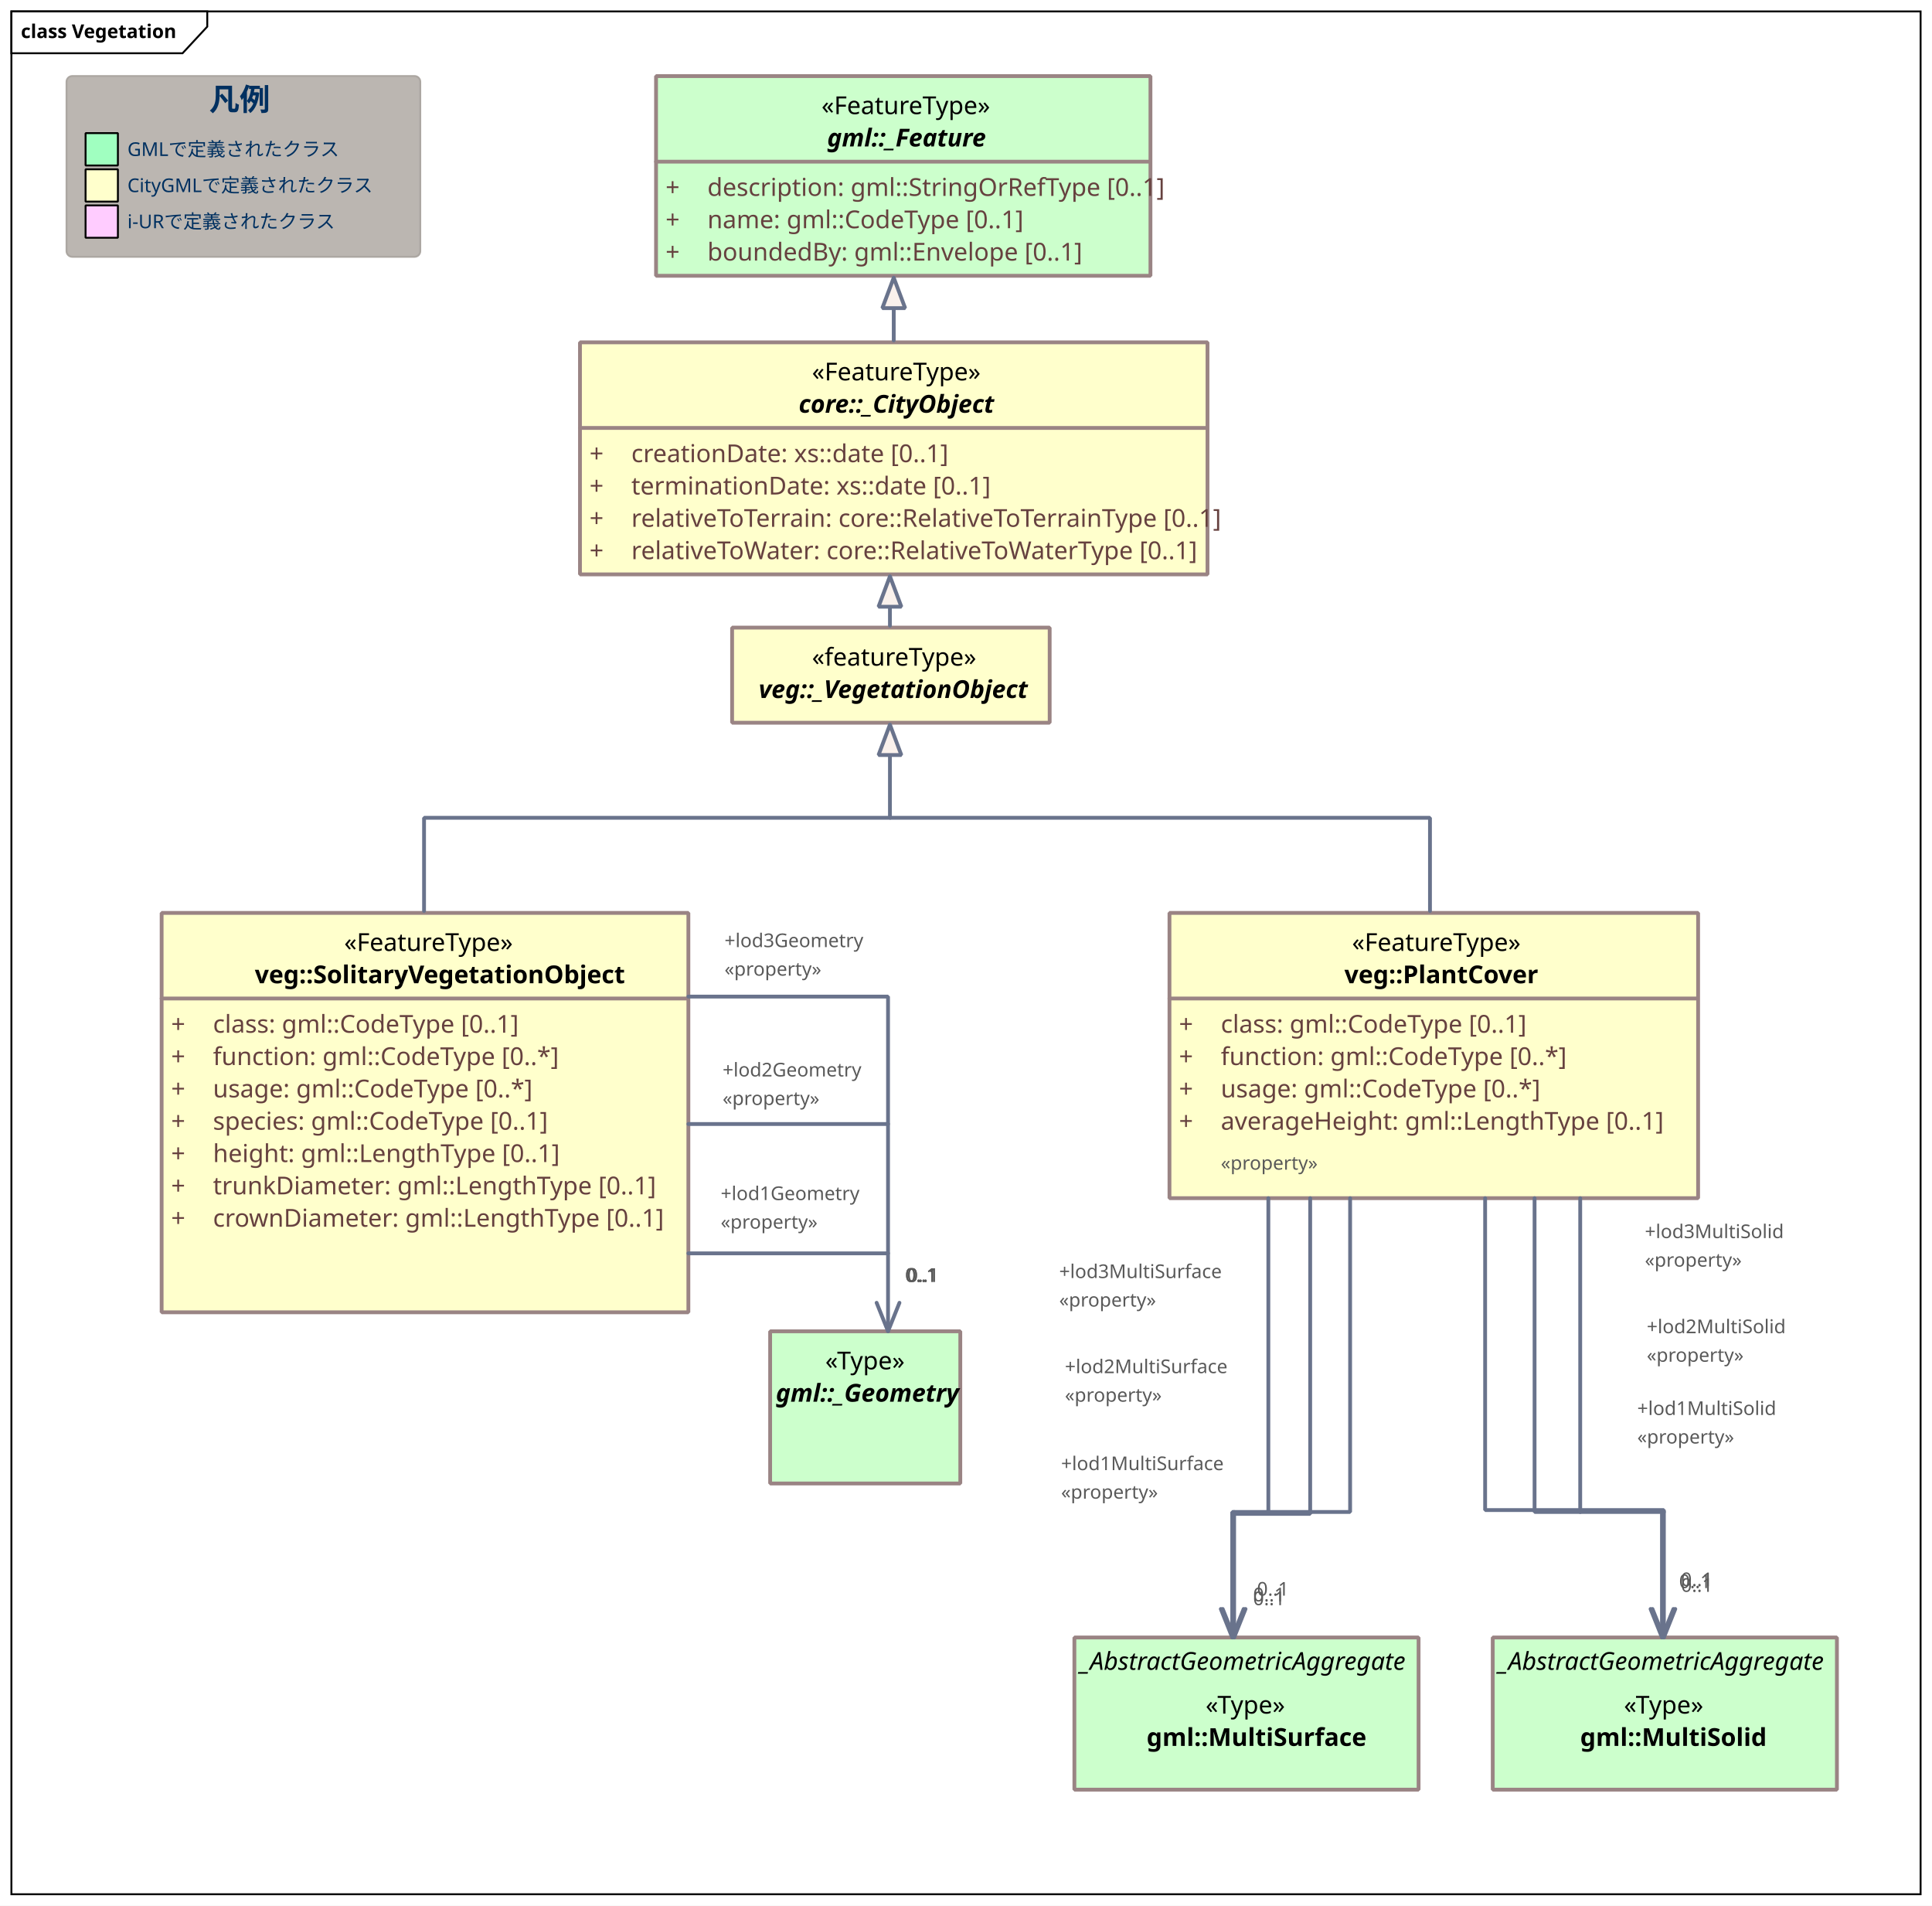
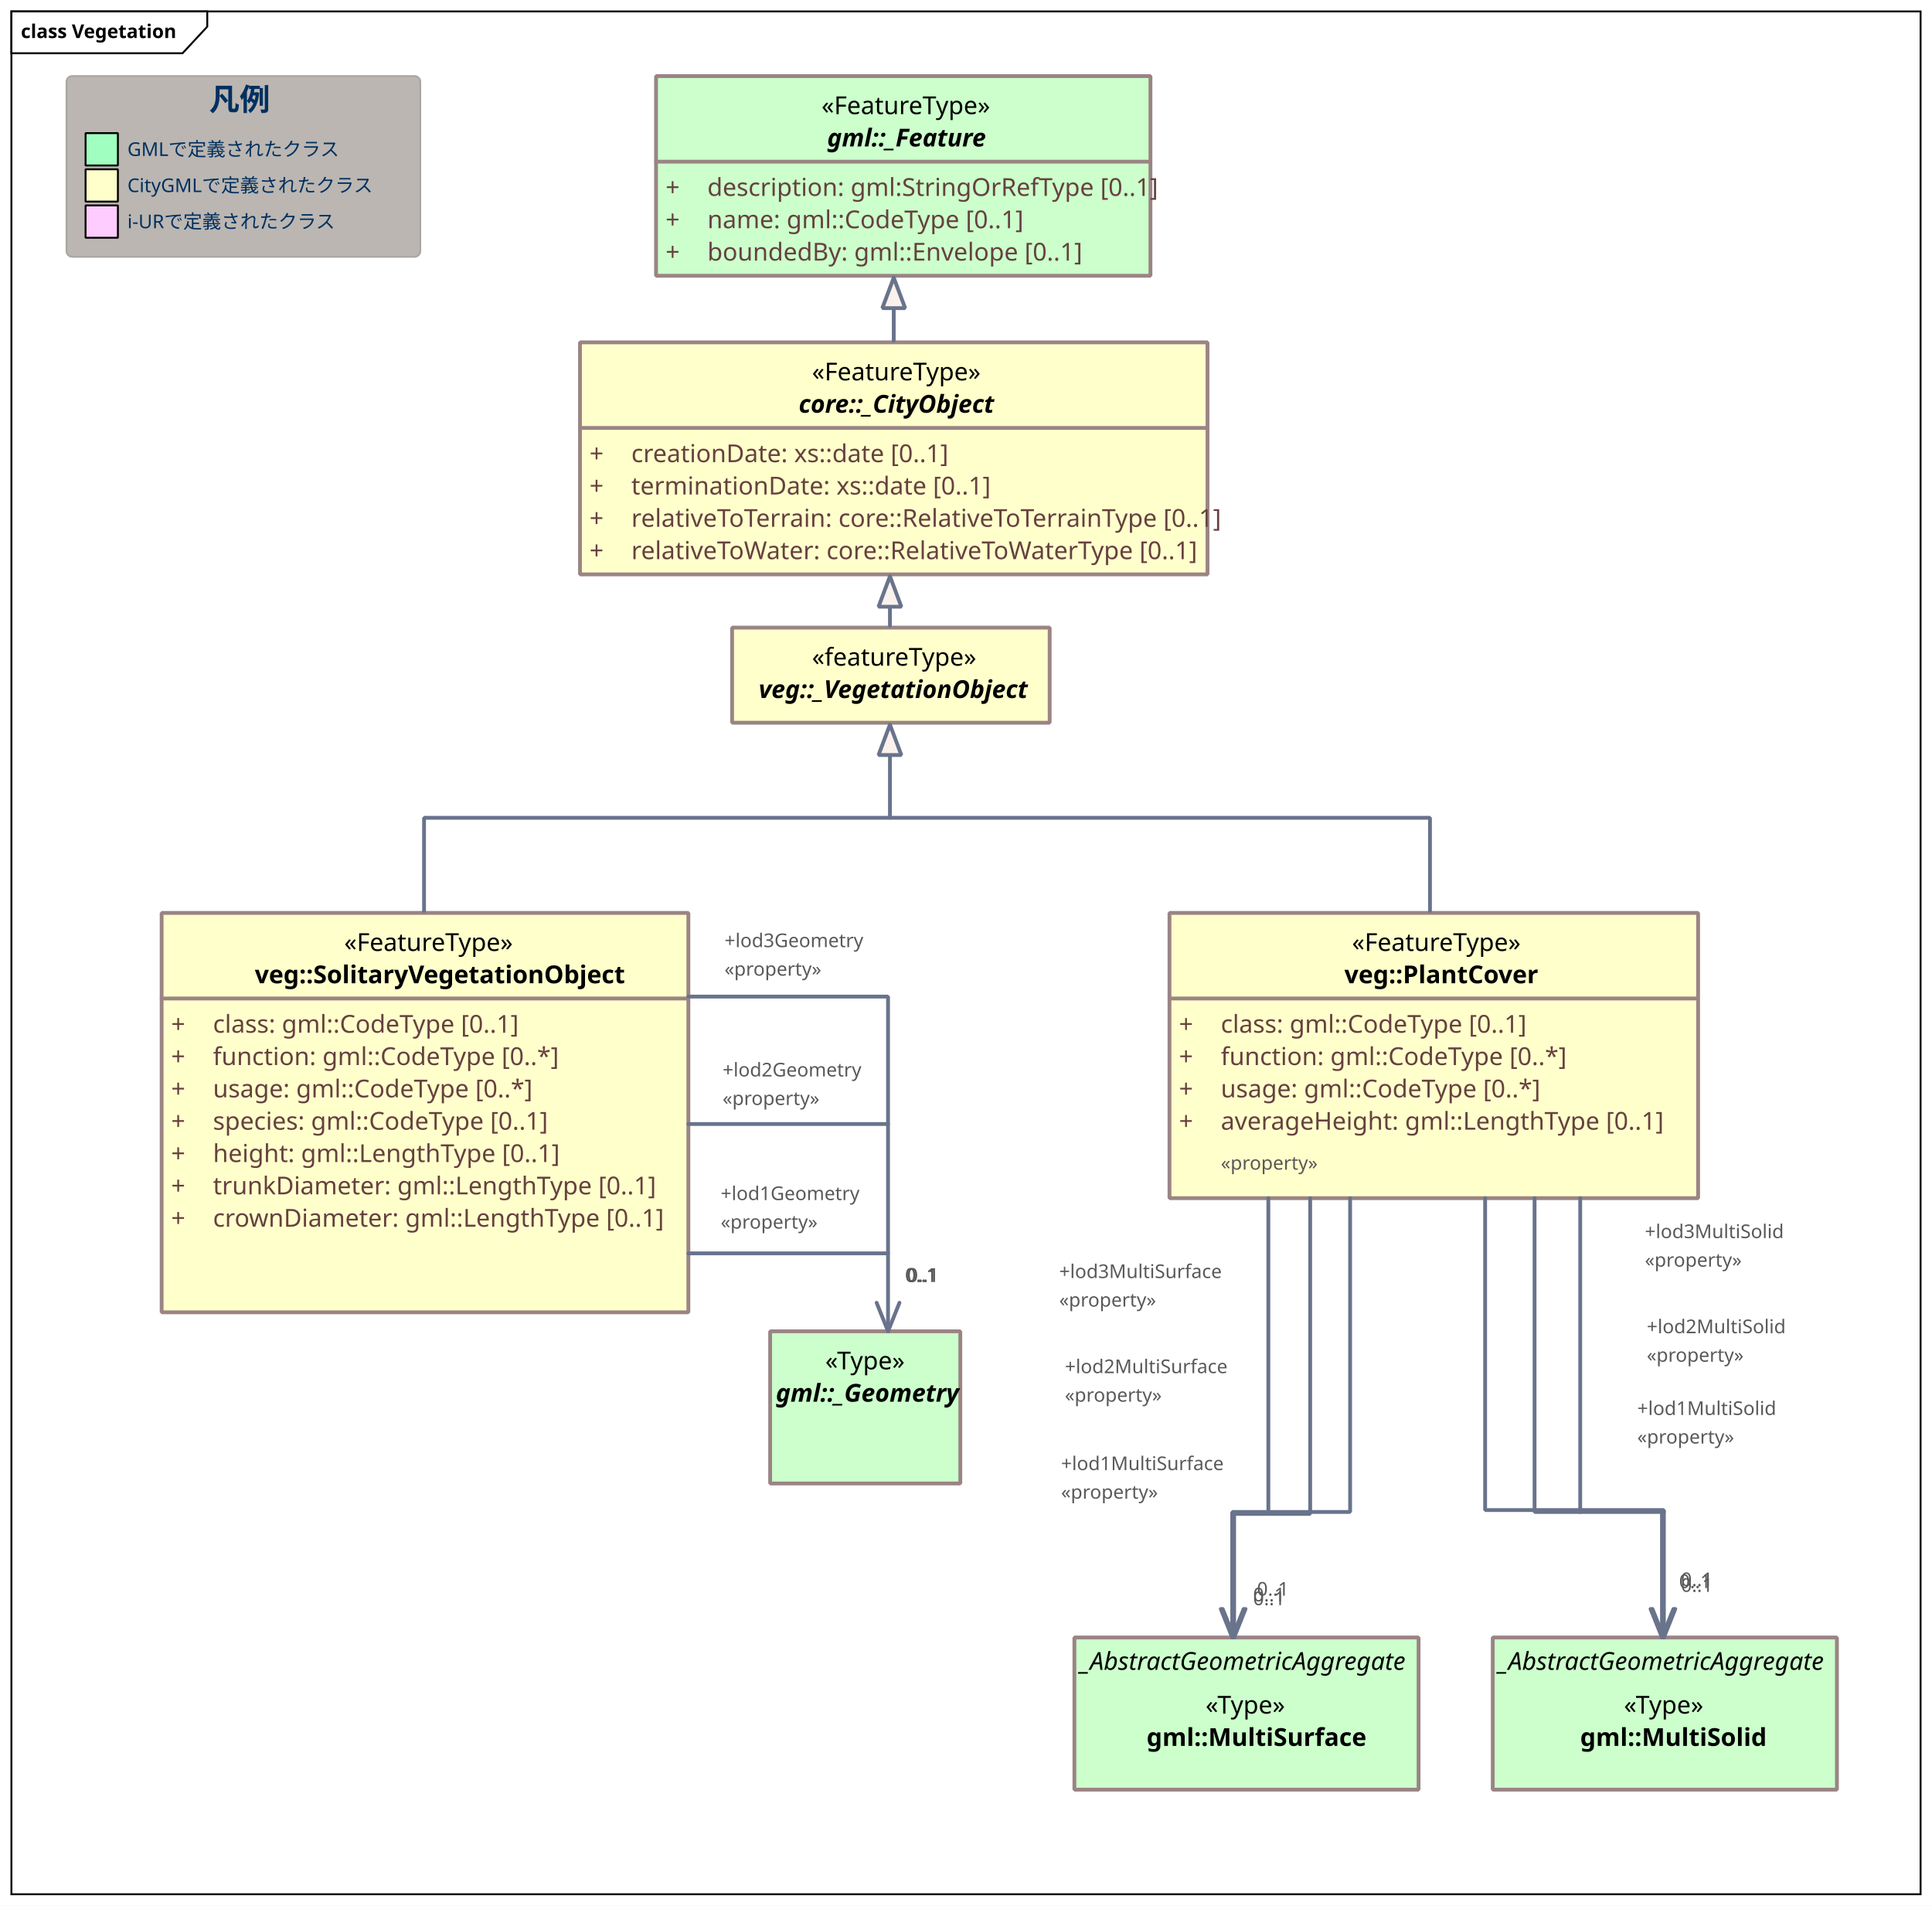
<svg xmlns="http://www.w3.org/2000/svg" width="26.88cm" height="26.51cm" viewBox="0 0 1016 1002">
  <g style="fill:#FFFFFF;fill-opacity:1.00;">
    <rect x="0" y="0" width="1016" height="1002" shape-rendering="auto" />
  </g>
  <g style="stroke-width:1;stroke-linecap:square;stroke-linejoin:miter; fill:#000000;fill-opacity:0.00; stroke:#000000; stroke-opacity:1.00">
    <path d="M 6 6 L 6 996 L 1010 996 L 1010 6 L 6 6" shape-rendering="auto" />
  </g>
  <g style="stroke-width:1;stroke-linecap:square;stroke-linejoin:miter; fill:#FFFFFF;fill-opacity:1.00; stroke:#000000; stroke-opacity:1.00">
    <polygon points="6 28 96 28 109 14 109 6 6 6 6 28" shape-rendering="auto" style="fill-rule:evenodd;" />
  </g>
  <g style="stroke-width:1;stroke-linecap:square;stroke-linejoin:miter; fill:#000000;fill-opacity:1.00; stroke:#000000; stroke-opacity:0.00">
    <text x="11.00" y="20.00" textLength="83" style="font-family:メイリオ; font-weight:700; font-style:normal; font-size:10px; fill:#000000;fill-opacity:1.00; stroke:#000000; stroke-opacity:0.00 stroke-width:0; white-space: pre;" xml:space="preserve" transform="rotate(-0.00 11.00 20.00)">class Vegetation</text>
  </g>
  <g style="stroke-width:2;stroke-linecap:round;stroke-linejoin:bevel; fill:#FFFFCC;fill-opacity:1.00; stroke:#9A8484; stroke-opacity:1.00">
    <rect x="385" y="330" width="167" height="50" rx="0.00" shape-rendering="auto" />
  </g>
  <g style="stroke-width:1;stroke-linecap:round;stroke-linejoin:bevel; fill:#000000;fill-opacity:1.00; stroke:#000000; stroke-opacity:0.00">
    <text x="427.00" y="350.00" textLength="83" style="font-family:Yu Gothic UI; font-weight:400; font-style:normal; font-size:13px; fill:#000000;fill-opacity:1.00; stroke:#000000; stroke-opacity:0.00 stroke-width:0; white-space: pre;" xml:space="preserve" transform="rotate(-0.00 427.00 350.00)">«featureType»</text>
    <text x="399.00" y="367.00" textLength="138" style="font-family:Yu Gothic UI; font-weight:700; font-style:italic; font-size:13px; fill:#000000;fill-opacity:1.00; stroke:#000000; stroke-opacity:0.00 stroke-width:0; white-space: pre;" xml:space="preserve" transform="rotate(-0.00 399.00 367.00)">veg::_VegetationObject</text>
  </g>
  <g style="stroke-width:2;stroke-linecap:round;stroke-linejoin:bevel; fill:#FFFFCC;fill-opacity:1.00; stroke:#9A8484; stroke-opacity:1.00">
    <rect x="615" y="480" width="278" height="150" rx="0.00" shape-rendering="auto" />
  </g>
  <g style="stroke-width:1;stroke-linecap:round;stroke-linejoin:bevel; fill:#000000;fill-opacity:1.00; stroke:#000000; stroke-opacity:0.00">
    <text x="711.00" y="500.00" textLength="85" style="font-family:Yu Gothic UI; font-weight:400; font-style:normal; font-size:13px; fill:#000000;fill-opacity:1.00; stroke:#000000; stroke-opacity:0.00 stroke-width:0; white-space: pre;" xml:space="preserve" transform="rotate(-0.00 711.00 500.00)">«FeatureType»</text>
    <text x="707.00" y="517.00" textLength="94" style="font-family:Yu Gothic UI; font-weight:700; font-style:normal; font-size:13px; fill:#000000;fill-opacity:1.00; stroke:#000000; stroke-opacity:0.00 stroke-width:0; white-space: pre;" xml:space="preserve" transform="rotate(-0.00 707.00 517.00)">veg::PlantCover</text>
  </g>
  <g style="stroke-width:2;stroke-linecap:round;stroke-linejoin:bevel; fill:#000000;fill-opacity:0.00; stroke:#9A8484; stroke-opacity:1.00">
    <path d="M 615 525 L 892 525" shape-rendering="auto" />
  </g>
  <g style="stroke-width:1;stroke-linecap:round;stroke-linejoin:bevel; fill:#66413F;fill-opacity:1.00; stroke:#000000; stroke-opacity:0.00">
    <text x="620.00" y="543.00" textLength="13" style="font-family:Yu Gothic UI; font-weight:400; font-style:normal; font-size:13px; fill:#66413F;fill-opacity:1.00; stroke:#000000; stroke-opacity:0.00 stroke-width:0; white-space: pre;" xml:space="preserve" transform="rotate(-0.00 620.00 543.00)">+ </text>
    <text x="642.00" y="543.00" textLength="154" style="font-family:Yu Gothic UI; font-weight:400; font-style:normal; font-size:13px; fill:#66413F;fill-opacity:1.00; stroke:#000000; stroke-opacity:0.00 stroke-width:0; white-space: pre;" xml:space="preserve" transform="rotate(-0.00 642.00 543.00)">class: gml::CodeType [0..1]</text>
    <text x="620.00" y="560.00" textLength="13" style="font-family:Yu Gothic UI; font-weight:400; font-style:normal; font-size:13px; fill:#66413F;fill-opacity:1.00; stroke:#000000; stroke-opacity:0.00 stroke-width:0; white-space: pre;" xml:space="preserve" transform="rotate(-0.00 620.00 560.00)">+ </text>
    <text x="642.00" y="560.00" textLength="170" style="font-family:Yu Gothic UI; font-weight:400; font-style:normal; font-size:13px; fill:#66413F;fill-opacity:1.00; stroke:#000000; stroke-opacity:0.00 stroke-width:0; white-space: pre;" xml:space="preserve" transform="rotate(-0.00 642.00 560.00)">function: gml::CodeType [0..*]</text>
    <text x="620.00" y="577.00" textLength="13" style="font-family:Yu Gothic UI; font-weight:400; font-style:normal; font-size:13px; fill:#66413F;fill-opacity:1.00; stroke:#000000; stroke-opacity:0.00 stroke-width:0; white-space: pre;" xml:space="preserve" transform="rotate(-0.00 620.00 577.00)">+ </text>
    <text x="642.00" y="577.00" textLength="159" style="font-family:Yu Gothic UI; font-weight:400; font-style:normal; font-size:13px; fill:#66413F;fill-opacity:1.00; stroke:#000000; stroke-opacity:0.00 stroke-width:0; white-space: pre;" xml:space="preserve" transform="rotate(-0.00 642.00 577.00)">usage: gml::CodeType [0..*]</text>
    <text x="620.00" y="594.00" textLength="13" style="font-family:Yu Gothic UI; font-weight:400; font-style:normal; font-size:13px; fill:#66413F;fill-opacity:1.00; stroke:#000000; stroke-opacity:0.00 stroke-width:0; white-space: pre;" xml:space="preserve" transform="rotate(-0.00 620.00 594.00)">+ </text>
    <text x="642.00" y="594.00" textLength="219" style="font-family:Yu Gothic UI; font-weight:400; font-style:normal; font-size:13px; fill:#66413F;fill-opacity:1.00; stroke:#000000; stroke-opacity:0.00 stroke-width:0; white-space: pre;" xml:space="preserve" transform="rotate(-0.00 642.00 594.00)">averageHeight: gml::LengthType [0..1]</text>
  </g>
  <g style="stroke-width:2;stroke-linecap:round;stroke-linejoin:bevel; fill:#CCFFCC;fill-opacity:1.00; stroke:#9A8484; stroke-opacity:1.00">
    <rect x="405" y="700" width="100" height="80" rx="0.00" shape-rendering="auto" />
  </g>
  <g style="stroke-width:1;stroke-linecap:round;stroke-linejoin:bevel; fill:#000000;fill-opacity:1.00; stroke:#000000; stroke-opacity:0.00">
    <text x="434.00" y="720.00" textLength="42" style="font-family:Yu Gothic UI; font-weight:400; font-style:normal; font-size:13px; fill:#000000;fill-opacity:1.00; stroke:#000000; stroke-opacity:0.00 stroke-width:0; white-space: pre;" xml:space="preserve" transform="rotate(-0.00 434.00 720.00)">«Type»</text>
    <text x="408.00" y="737.00" textLength="94" style="font-family:Yu Gothic UI; font-weight:700; font-style:italic; font-size:13px; fill:#000000;fill-opacity:1.00; stroke:#000000; stroke-opacity:0.00 stroke-width:0; white-space: pre;" xml:space="preserve" transform="rotate(-0.00 408.00 737.00)">gml::_Geometry</text>
  </g>
  <g style="stroke-width:2;stroke-linecap:round;stroke-linejoin:bevel; fill:#CCFFCC;fill-opacity:1.00; stroke:#9A8484; stroke-opacity:1.00">
    <rect x="565" y="861" width="181" height="80" rx="0.00" shape-rendering="auto" />
  </g>
  <g style="stroke-width:1;stroke-linecap:round;stroke-linejoin:bevel; fill:#000000;fill-opacity:1.00; stroke:#000000; stroke-opacity:0.00">
    <text x="568.00" y="878.00" textLength="175" style="font-family:Yu Gothic UI; font-weight:400; font-style:italic; font-size:13px; fill:#000000;fill-opacity:1.00; stroke:#000000; stroke-opacity:0.00 stroke-width:0; white-space: pre;" xml:space="preserve" transform="rotate(-0.00 568.00 878.00)">_AbstractGeometricAggregate</text>
    <text x="634.00" y="901.00" textLength="42" style="font-family:Yu Gothic UI; font-weight:400; font-style:normal; font-size:13px; fill:#000000;fill-opacity:1.00; stroke:#000000; stroke-opacity:0.00 stroke-width:0; white-space: pre;" xml:space="preserve" transform="rotate(-0.00 634.00 901.00)">«Type»</text>
    <text x="603.00" y="918.00" textLength="104" style="font-family:Yu Gothic UI; font-weight:700; font-style:normal; font-size:13px; fill:#000000;fill-opacity:1.00; stroke:#000000; stroke-opacity:0.00 stroke-width:0; white-space: pre;" xml:space="preserve" transform="rotate(-0.00 603.00 918.00)">gml::MultiSurface</text>
  </g>
  <g style="stroke-width:2;stroke-linecap:round;stroke-linejoin:bevel; fill:#CCFFCC;fill-opacity:1.00; stroke:#9A8484; stroke-opacity:1.00">
    <rect x="785" y="861" width="181" height="80" rx="0.00" shape-rendering="auto" />
  </g>
  <g style="stroke-width:1;stroke-linecap:round;stroke-linejoin:bevel; fill:#000000;fill-opacity:1.00; stroke:#000000; stroke-opacity:0.00">
    <text x="788.00" y="878.00" textLength="175" style="font-family:Yu Gothic UI; font-weight:400; font-style:italic; font-size:13px; fill:#000000;fill-opacity:1.00; stroke:#000000; stroke-opacity:0.00 stroke-width:0; white-space: pre;" xml:space="preserve" transform="rotate(-0.00 788.00 878.00)">_AbstractGeometricAggregate</text>
    <text x="854.00" y="901.00" textLength="42" style="font-family:Yu Gothic UI; font-weight:400; font-style:normal; font-size:13px; fill:#000000;fill-opacity:1.00; stroke:#000000; stroke-opacity:0.00 stroke-width:0; white-space: pre;" xml:space="preserve" transform="rotate(-0.00 854.00 901.00)">«Type»</text>
    <text x="831.00" y="918.00" textLength="89" style="font-family:Yu Gothic UI; font-weight:700; font-style:normal; font-size:13px; fill:#000000;fill-opacity:1.00; stroke:#000000; stroke-opacity:0.00 stroke-width:0; white-space: pre;" xml:space="preserve" transform="rotate(-0.00 831.00 918.00)">gml::MultiSolid</text>
  </g>
  <g style="stroke-width:2;stroke-linecap:round;stroke-linejoin:bevel; fill:#FFFFCC;fill-opacity:1.00; stroke:#9A8484; stroke-opacity:1.00">
    <rect x="85" y="480" width="277" height="210" rx="0.00" shape-rendering="auto" />
  </g>
  <g style="stroke-width:1;stroke-linecap:round;stroke-linejoin:bevel; fill:#000000;fill-opacity:1.00; stroke:#000000; stroke-opacity:0.00">
    <text x="181.00" y="500.00" textLength="85" style="font-family:Yu Gothic UI; font-weight:400; font-style:normal; font-size:13px; fill:#000000;fill-opacity:1.00; stroke:#000000; stroke-opacity:0.00 stroke-width:0; white-space: pre;" xml:space="preserve" transform="rotate(-0.00 181.00 500.00)">«FeatureType»</text>
    <text x="134.00" y="517.00" textLength="178" style="font-family:Yu Gothic UI; font-weight:700; font-style:normal; font-size:13px; fill:#000000;fill-opacity:1.00; stroke:#000000; stroke-opacity:0.00 stroke-width:0; white-space: pre;" xml:space="preserve" transform="rotate(-0.00 134.00 517.00)">veg::SolitaryVegetationObject</text>
  </g>
  <g style="stroke-width:2;stroke-linecap:round;stroke-linejoin:bevel; fill:#000000;fill-opacity:0.00; stroke:#9A8484; stroke-opacity:1.00">
    <path d="M 85 525 L 361 525" shape-rendering="auto" />
  </g>
  <g style="stroke-width:1;stroke-linecap:round;stroke-linejoin:bevel; fill:#66413F;fill-opacity:1.00; stroke:#000000; stroke-opacity:0.00">
    <text x="90.00" y="543.00" textLength="13" style="font-family:Yu Gothic UI; font-weight:400; font-style:normal; font-size:13px; fill:#66413F;fill-opacity:1.00; stroke:#000000; stroke-opacity:0.00 stroke-width:0; white-space: pre;" xml:space="preserve" transform="rotate(-0.00 90.00 543.00)">+ </text>
    <text x="112.00" y="543.00" textLength="154" style="font-family:Yu Gothic UI; font-weight:400; font-style:normal; font-size:13px; fill:#66413F;fill-opacity:1.00; stroke:#000000; stroke-opacity:0.00 stroke-width:0; white-space: pre;" xml:space="preserve" transform="rotate(-0.00 112.00 543.00)">class: gml::CodeType [0..1]</text>
    <text x="90.00" y="560.00" textLength="13" style="font-family:Yu Gothic UI; font-weight:400; font-style:normal; font-size:13px; fill:#66413F;fill-opacity:1.00; stroke:#000000; stroke-opacity:0.00 stroke-width:0; white-space: pre;" xml:space="preserve" transform="rotate(-0.00 90.00 560.00)">+ </text>
    <text x="112.00" y="560.00" textLength="170" style="font-family:Yu Gothic UI; font-weight:400; font-style:normal; font-size:13px; fill:#66413F;fill-opacity:1.00; stroke:#000000; stroke-opacity:0.00 stroke-width:0; white-space: pre;" xml:space="preserve" transform="rotate(-0.00 112.00 560.00)">function: gml::CodeType [0..*]</text>
    <text x="90.00" y="577.00" textLength="13" style="font-family:Yu Gothic UI; font-weight:400; font-style:normal; font-size:13px; fill:#66413F;fill-opacity:1.00; stroke:#000000; stroke-opacity:0.00 stroke-width:0; white-space: pre;" xml:space="preserve" transform="rotate(-0.00 90.00 577.00)">+ </text>
    <text x="112.00" y="577.00" textLength="159" style="font-family:Yu Gothic UI; font-weight:400; font-style:normal; font-size:13px; fill:#66413F;fill-opacity:1.00; stroke:#000000; stroke-opacity:0.00 stroke-width:0; white-space: pre;" xml:space="preserve" transform="rotate(-0.00 112.00 577.00)">usage: gml::CodeType [0..*]</text>
    <text x="90.00" y="594.00" textLength="13" style="font-family:Yu Gothic UI; font-weight:400; font-style:normal; font-size:13px; fill:#66413F;fill-opacity:1.00; stroke:#000000; stroke-opacity:0.00 stroke-width:0; white-space: pre;" xml:space="preserve" transform="rotate(-0.00 90.00 594.00)">+ </text>
    <text x="112.00" y="594.00" textLength="169" style="font-family:Yu Gothic UI; font-weight:400; font-style:normal; font-size:13px; fill:#66413F;fill-opacity:1.00; stroke:#000000; stroke-opacity:0.00 stroke-width:0; white-space: pre;" xml:space="preserve" transform="rotate(-0.00 112.00 594.00)">species: gml::CodeType [0..1]</text>
    <text x="90.00" y="611.00" textLength="13" style="font-family:Yu Gothic UI; font-weight:400; font-style:normal; font-size:13px; fill:#66413F;fill-opacity:1.00; stroke:#000000; stroke-opacity:0.00 stroke-width:0; white-space: pre;" xml:space="preserve" transform="rotate(-0.00 90.00 611.00)">+ </text>
    <text x="112.00" y="611.00" textLength="170" style="font-family:Yu Gothic UI; font-weight:400; font-style:normal; font-size:13px; fill:#66413F;fill-opacity:1.00; stroke:#000000; stroke-opacity:0.00 stroke-width:0; white-space: pre;" xml:space="preserve" transform="rotate(-0.00 112.00 611.00)">height: gml::LengthType [0..1]</text>
    <text x="90.00" y="628.00" textLength="13" style="font-family:Yu Gothic UI; font-weight:400; font-style:normal; font-size:13px; fill:#66413F;fill-opacity:1.00; stroke:#000000; stroke-opacity:0.00 stroke-width:0; white-space: pre;" xml:space="preserve" transform="rotate(-0.00 90.00 628.00)">+ </text>
    <text x="112.00" y="628.00" textLength="216" style="font-family:Yu Gothic UI; font-weight:400; font-style:normal; font-size:13px; fill:#66413F;fill-opacity:1.00; stroke:#000000; stroke-opacity:0.00 stroke-width:0; white-space: pre;" xml:space="preserve" transform="rotate(-0.00 112.00 628.00)">trunkDiameter: gml::LengthType [0..1]</text>
    <text x="90.00" y="645.00" textLength="13" style="font-family:Yu Gothic UI; font-weight:400; font-style:normal; font-size:13px; fill:#66413F;fill-opacity:1.00; stroke:#000000; stroke-opacity:0.00 stroke-width:0; white-space: pre;" xml:space="preserve" transform="rotate(-0.00 90.00 645.00)">+ </text>
    <text x="112.00" y="645.00" textLength="222" style="font-family:Yu Gothic UI; font-weight:400; font-style:normal; font-size:13px; fill:#66413F;fill-opacity:1.00; stroke:#000000; stroke-opacity:0.00 stroke-width:0; white-space: pre;" xml:space="preserve" transform="rotate(-0.00 112.00 645.00)">crownDiameter: gml::LengthType [0..1]</text>
  </g>
  <g style="stroke-width:2;stroke-linecap:round;stroke-linejoin:bevel; fill:#FFFFCC;fill-opacity:1.00; stroke:#9A8484; stroke-opacity:1.00">
    <rect x="305" y="180" width="330" height="122" rx="0.00" shape-rendering="auto" />
  </g>
  <g style="stroke-width:1;stroke-linecap:round;stroke-linejoin:bevel; fill:#000000;fill-opacity:1.00; stroke:#000000; stroke-opacity:0.00">
    <text x="427.00" y="200.00" textLength="85" style="font-family:Yu Gothic UI; font-weight:400; font-style:normal; font-size:13px; fill:#000000;fill-opacity:1.00; stroke:#000000; stroke-opacity:0.00 stroke-width:0; white-space: pre;" xml:space="preserve" transform="rotate(-0.00 427.00 200.00)">«FeatureType»</text>
    <text x="420.00" y="217.00" textLength="99" style="font-family:Yu Gothic UI; font-weight:700; font-style:italic; font-size:13px; fill:#000000;fill-opacity:1.00; stroke:#000000; stroke-opacity:0.00 stroke-width:0; white-space: pre;" xml:space="preserve" transform="rotate(-0.00 420.00 217.00)">core::_CityObject</text>
  </g>
  <g style="stroke-width:2;stroke-linecap:round;stroke-linejoin:bevel; fill:#000000;fill-opacity:0.00; stroke:#9A8484; stroke-opacity:1.00">
    <path d="M 305 225 L 634 225" shape-rendering="auto" />
  </g>
  <g style="stroke-width:1;stroke-linecap:round;stroke-linejoin:bevel; fill:#66413F;fill-opacity:1.00; stroke:#000000; stroke-opacity:0.00">
    <text x="310.00" y="243.00" textLength="13" style="font-family:Yu Gothic UI; font-weight:400; font-style:normal; font-size:13px; fill:#66413F;fill-opacity:1.00; stroke:#000000; stroke-opacity:0.00 stroke-width:0; white-space: pre;" xml:space="preserve" transform="rotate(-0.00 310.00 243.00)">+ </text>
    <text x="332.00" y="243.00" textLength="157" style="font-family:Yu Gothic UI; font-weight:400; font-style:normal; font-size:13px; fill:#66413F;fill-opacity:1.00; stroke:#000000; stroke-opacity:0.00 stroke-width:0; white-space: pre;" xml:space="preserve" transform="rotate(-0.00 332.00 243.00)">creationDate: xs::date [0..1]</text>
    <text x="310.00" y="260.00" textLength="13" style="font-family:Yu Gothic UI; font-weight:400; font-style:normal; font-size:13px; fill:#66413F;fill-opacity:1.00; stroke:#000000; stroke-opacity:0.00 stroke-width:0; white-space: pre;" xml:space="preserve" transform="rotate(-0.00 310.00 260.00)">+ </text>
    <text x="332.00" y="260.00" textLength="176" style="font-family:Yu Gothic UI; font-weight:400; font-style:normal; font-size:13px; fill:#66413F;fill-opacity:1.00; stroke:#000000; stroke-opacity:0.00 stroke-width:0; white-space: pre;" xml:space="preserve" transform="rotate(-0.00 332.00 260.00)">terminationDate: xs::date [0..1]</text>
    <text x="310.00" y="277.00" textLength="13" style="font-family:Yu Gothic UI; font-weight:400; font-style:normal; font-size:13px; fill:#66413F;fill-opacity:1.00; stroke:#000000; stroke-opacity:0.00 stroke-width:0; white-space: pre;" xml:space="preserve" transform="rotate(-0.00 310.00 277.00)">+ </text>
    <text x="332.00" y="277.00" textLength="298" style="font-family:Yu Gothic UI; font-weight:400; font-style:normal; font-size:13px; fill:#66413F;fill-opacity:1.00; stroke:#000000; stroke-opacity:0.00 stroke-width:0; white-space: pre;" xml:space="preserve" transform="rotate(-0.00 332.00 277.00)">relativeToTerrain: core::RelativeToTerrainType [0..1]</text>
    <text x="310.00" y="294.00" textLength="13" style="font-family:Yu Gothic UI; font-weight:400; font-style:normal; font-size:13px; fill:#66413F;fill-opacity:1.00; stroke:#000000; stroke-opacity:0.00 stroke-width:0; white-space: pre;" xml:space="preserve" transform="rotate(-0.00 310.00 294.00)">+ </text>
    <text x="332.00" y="294.00" textLength="286" style="font-family:Yu Gothic UI; font-weight:400; font-style:normal; font-size:13px; fill:#66413F;fill-opacity:1.00; stroke:#000000; stroke-opacity:0.00 stroke-width:0; white-space: pre;" xml:space="preserve" transform="rotate(-0.00 332.00 294.00)">relativeToWater: core::RelativeToWaterType [0..1]</text>
  </g>
  <g style="stroke-width:2;stroke-linecap:round;stroke-linejoin:bevel; fill:#CCFFCC;fill-opacity:1.00; stroke:#9A8484; stroke-opacity:1.00">
    <rect x="345" y="40" width="260" height="105" rx="0.00" shape-rendering="auto" />
  </g>
  <g style="stroke-width:1;stroke-linecap:round;stroke-linejoin:bevel; fill:#000000;fill-opacity:1.00; stroke:#000000; stroke-opacity:0.00">
    <text x="432.00" y="60.00" textLength="85" style="font-family:Yu Gothic UI; font-weight:400; font-style:normal; font-size:13px; fill:#000000;fill-opacity:1.00; stroke:#000000; stroke-opacity:0.00 stroke-width:0; white-space: pre;" xml:space="preserve" transform="rotate(-0.00 432.00 60.00)">«FeatureType»</text>
    <text x="435.00" y="77.00" textLength="80" style="font-family:Yu Gothic UI; font-weight:700; font-style:italic; font-size:13px; fill:#000000;fill-opacity:1.00; stroke:#000000; stroke-opacity:0.00 stroke-width:0; white-space: pre;" xml:space="preserve" transform="rotate(-0.00 435.00 77.00)">gml::_Feature</text>
  </g>
  <g style="stroke-width:2;stroke-linecap:round;stroke-linejoin:bevel; fill:#000000;fill-opacity:0.00; stroke:#9A8484; stroke-opacity:1.00">
    <path d="M 345 85 L 604 85" shape-rendering="auto" />
  </g>
  <g style="stroke-width:1;stroke-linecap:round;stroke-linejoin:bevel; fill:#66413F;fill-opacity:1.00; stroke:#000000; stroke-opacity:0.00">
    <text x="350.00" y="103.00" textLength="13" style="font-family:Yu Gothic UI; font-weight:400; font-style:normal; font-size:13px; fill:#66413F;fill-opacity:1.00; stroke:#000000; stroke-opacity:0.00 stroke-width:0; white-space: pre;" xml:space="preserve" transform="rotate(-0.00 350.00 103.00)">+ </text>
-     <text x="372.00" y="103.00" textLength="228" style="font-family:Yu Gothic UI; font-weight:400; font-style:normal; font-size:13px; fill:#66413F;fill-opacity:1.00; stroke:#000000; stroke-opacity:0.00 stroke-width:0; white-space: pre;" xml:space="preserve" transform="rotate(-0.00 372.00 103.00)">description: gml::StringOrRefType [0..1]</text>
+     <text x="372.00" y="103.00" textLength="225" style="font-family:Yu Gothic UI; font-weight:400; font-style:normal; font-size:13px; fill:#66413F;fill-opacity:1.00; stroke:#000000; stroke-opacity:0.00 stroke-width:0; white-space: pre;" xml:space="preserve" transform="rotate(-0.00 372.00 103.00)">description: gml:StringOrRefType [0..1]</text>
    <text x="350.00" y="120.00" textLength="13" style="font-family:Yu Gothic UI; font-weight:400; font-style:normal; font-size:13px; fill:#66413F;fill-opacity:1.00; stroke:#000000; stroke-opacity:0.00 stroke-width:0; white-space: pre;" xml:space="preserve" transform="rotate(-0.00 350.00 120.00)">+ </text>
    <text x="372.00" y="120.00" textLength="158" style="font-family:Yu Gothic UI; font-weight:400; font-style:normal; font-size:13px; fill:#66413F;fill-opacity:1.00; stroke:#000000; stroke-opacity:0.00 stroke-width:0; white-space: pre;" xml:space="preserve" transform="rotate(-0.00 372.00 120.00)">name: gml::CodeType [0..1]</text>
    <text x="350.00" y="137.00" textLength="13" style="font-family:Yu Gothic UI; font-weight:400; font-style:normal; font-size:13px; fill:#66413F;fill-opacity:1.00; stroke:#000000; stroke-opacity:0.00 stroke-width:0; white-space: pre;" xml:space="preserve" transform="rotate(-0.00 350.00 137.00)">+ </text>
    <text x="372.00" y="137.00" textLength="186" style="font-family:Yu Gothic UI; font-weight:400; font-style:normal; font-size:13px; fill:#66413F;fill-opacity:1.00; stroke:#000000; stroke-opacity:0.00 stroke-width:0; white-space: pre;" xml:space="preserve" transform="rotate(-0.00 372.00 137.00)">boundedBy: gml::Envelope [0..1]</text>
  </g>
  <g style="stroke-width:1;stroke-linecap:round;stroke-linejoin:bevel; fill:#BBB6B1;fill-opacity:1.00; stroke:#ACA7A2; stroke-opacity:1.00">
    <rect x="35" y="40" width="186" height="95" rx="3.00" shape-rendering="auto" />
  </g>
  <g style="stroke-width:1;stroke-linecap:round;stroke-linejoin:bevel; fill:#A0FFC0;fill-opacity:1.00; stroke:#000000; stroke-opacity:1.00">
    <rect x="45" y="70" width="17" height="17" rx="0.00" shape-rendering="auto" />
  </g>
  <g style="stroke-width:1;stroke-linecap:round;stroke-linejoin:bevel; fill:#003060;fill-opacity:1.00; stroke:#000000; stroke-opacity:0.00">
    <text x="67.00" y="82.00" textLength="111" style="font-family:メイリオ; font-weight:0; font-style:normal; font-size:10px; fill:#003060;fill-opacity:1.00; stroke:#000000; stroke-opacity:0.00 stroke-width:0; white-space: pre;" xml:space="preserve" transform="rotate(-0.00 67.00 82.00)">GMLで定義されたクラス</text>
  </g>
  <g style="stroke-width:1;stroke-linecap:round;stroke-linejoin:bevel; fill:#FFFFCC;fill-opacity:1.00; stroke:#000000; stroke-opacity:1.00">
    <rect x="45" y="89" width="17" height="17" rx="0.00" shape-rendering="auto" />
  </g>
  <g style="stroke-width:1;stroke-linecap:round;stroke-linejoin:bevel; fill:#003060;fill-opacity:1.00; stroke:#000000; stroke-opacity:0.00">
    <text x="67.00" y="101.00" textLength="131" style="font-family:メイリオ; font-weight:0; font-style:normal; font-size:10px; fill:#003060;fill-opacity:1.00; stroke:#000000; stroke-opacity:0.00 stroke-width:0; white-space: pre;" xml:space="preserve" transform="rotate(-0.00 67.00 101.00)">CityGMLで定義されたクラス</text>
  </g>
  <g style="stroke-width:1;stroke-linecap:round;stroke-linejoin:bevel; fill:#FFCCFF;fill-opacity:1.00; stroke:#000000; stroke-opacity:1.00">
    <rect x="45" y="108" width="17" height="17" rx="0.00" shape-rendering="auto" />
  </g>
  <g style="stroke-width:1;stroke-linecap:round;stroke-linejoin:bevel; fill:#003060;fill-opacity:1.00; stroke:#000000; stroke-opacity:0.00">
    <text x="67.00" y="120.00" textLength="111" style="font-family:メイリオ; font-weight:0; font-style:normal; font-size:10px; fill:#003060;fill-opacity:1.00; stroke:#000000; stroke-opacity:0.00 stroke-width:0; white-space: pre;" xml:space="preserve" transform="rotate(-0.00 67.00 120.00)">i-URで定義されたクラス</text>
    <text x="110.00" y="58.00" textLength="22" style="font-family:メイリオ; font-weight:700; font-style:normal; font-size:16px; fill:#003060;fill-opacity:1.00; stroke:#000000; stroke-opacity:0.00 stroke-width:0; white-space: pre;" xml:space="preserve" transform="rotate(-0.00 110.00 58.00)">凡例</text>
  </g>
  <g style="stroke-width:2;stroke-linecap:round;stroke-linejoin:bevel; fill:#000000;fill-opacity:0.00; stroke:#69738C; stroke-opacity:1.00">
    <path d="M 648 861 L 648 795 L 710 795 L 710 630" shape-rendering="auto" />
    <path d="M 654 846 L 648 861 L 642 846" shape-rendering="auto" />
    <path d="M 468 329 L 468 303" shape-rendering="auto" />
  </g>
  <g style="stroke-width:2;stroke-linecap:round;stroke-linejoin:bevel; fill:#FAF1EC;fill-opacity:1.00; stroke:#69738C; stroke-opacity:1.00">
    <polygon points="474 319 462 319 468 303" shape-rendering="auto" style="fill-rule:evenodd;" />
  </g>
  <g style="stroke-width:2;stroke-linecap:round;stroke-linejoin:bevel; fill:#000000;fill-opacity:0.00; stroke:#69738C; stroke-opacity:1.00">
    <path d="M 467 659 L 362 659" shape-rendering="auto" />
    <path d="M 467 591 L 362 591" shape-rendering="auto" />
    <path d="M 467 700 L 467 524 L 362 524" shape-rendering="auto" />
    <path d="M 473 685 L 467 700 L 461 685" shape-rendering="auto" />
    <path d="M 470 179 L 470 146" shape-rendering="auto" />
  </g>
  <g style="stroke-width:2;stroke-linecap:round;stroke-linejoin:bevel; fill:#FAF1EC;fill-opacity:1.00; stroke:#69738C; stroke-opacity:1.00">
    <polygon points="476 162 464 162 470 146" shape-rendering="auto" style="fill-rule:evenodd;" />
  </g>
  <g style="stroke-width:2;stroke-linecap:round;stroke-linejoin:bevel; fill:#000000;fill-opacity:0.00; stroke:#69738C; stroke-opacity:1.00">
    <path d="M 649 861 L 649 795 M 667 795 L 667 630" shape-rendering="auto" />
    <path d="M 655 846 L 649 861 L 643 846" shape-rendering="auto" />
    <path d="M 752 479 L 752 430 L 468 430 L 468 381" shape-rendering="auto" />
  </g>
  <g style="stroke-width:2;stroke-linecap:round;stroke-linejoin:bevel; fill:#FAF1EC;fill-opacity:1.00; stroke:#69738C; stroke-opacity:1.00">
    <polygon points="474 397 462 397 468 381" shape-rendering="auto" style="fill-rule:evenodd;" />
  </g>
  <g style="stroke-width:2;stroke-linecap:round;stroke-linejoin:bevel; fill:#000000;fill-opacity:0.00; stroke:#69738C; stroke-opacity:1.00">
    <path d="M 875 861 L 875 794 L 781 794 L 781 630" shape-rendering="auto" />
    <path d="M 881 846 L 875 861 L 869 846" shape-rendering="auto" />
    <path d="M 875 795 L 807 795 L 807 630" shape-rendering="auto" />
    <path d="M 874 861 L 874 795 M 831 795 L 831 630" shape-rendering="auto" />
    <path d="M 880 846 L 874 861 L 868 846" shape-rendering="auto" />
    <path d="M 223 479 L 223 430 L 468 430 M 468 381" shape-rendering="auto" />
    <path d="M 648 796 L 689 796 L 689 630" shape-rendering="auto" />
  </g>
  <g style="stroke-width:1;stroke-linecap:round;stroke-linejoin:bevel; fill:#595959;fill-opacity:1.00; stroke:#000000; stroke-opacity:0.00">
+     <text x="381.00" y="498.00" textLength="78" style="font-family:メイリオ; font-weight:0; font-style:normal; font-size:10px; fill:#595959;fill-opacity:1.00; stroke:#000000; stroke-opacity:0.00 stroke-width:0; white-space: pre;" xml:space="preserve" transform="rotate(-0.00 381.00 498.00)">+lod3Geometry</text>
+     <text x="381.00" y="513.00" textLength="56" style="font-family:メイリオ; font-weight:0; font-style:normal; font-size:10px; fill:#595959;fill-opacity:1.00; stroke:#000000; stroke-opacity:0.00 stroke-width:0; white-space: pre;" xml:space="preserve" transform="rotate(-0.00 381.00 513.00)">«property»</text>
+     <text x="477.00" y="674.00" textLength="18" style="font-family:メイリオ; font-weight:0; font-style:normal; font-size:10px; fill:#595959;fill-opacity:1.00; stroke:#000000; stroke-opacity:0.00 stroke-width:0; white-space: pre;" xml:space="preserve" transform="rotate(-0.00 477.00 674.00)">0..1</text>
    <text x="558.00" y="773.00" textLength="89" style="font-family:メイリオ; font-weight:0; font-style:normal; font-size:10px; fill:#595959;fill-opacity:1.00; stroke:#000000; stroke-opacity:0.00 stroke-width:0; white-space: pre;" xml:space="preserve" transform="rotate(-0.00 558.00 773.00)">+lod1MultiSurface</text>
    <text x="558.00" y="788.00" textLength="56" style="font-family:メイリオ; font-weight:0; font-style:normal; font-size:10px; fill:#595959;fill-opacity:1.00; stroke:#000000; stroke-opacity:0.00 stroke-width:0; white-space: pre;" xml:space="preserve" transform="rotate(-0.00 558.00 788.00)">«property»</text>
    <text x="659.00" y="842.00" textLength="18" style="font-family:メイリオ; font-weight:0; font-style:normal; font-size:10px; fill:#595959;fill-opacity:1.00; stroke:#000000; stroke-opacity:0.00 stroke-width:0; white-space: pre;" xml:space="preserve" transform="rotate(-0.00 659.00 842.00)">0..1</text>
    <text x="642.00" y="615.00" textLength="56" style="font-family:メイリオ; font-weight:0; font-style:normal; font-size:10px; fill:#595959;fill-opacity:1.00; stroke:#000000; stroke-opacity:0.00 stroke-width:0; white-space: pre;" xml:space="preserve" transform="rotate(-0.00 642.00 615.00)">«property»</text>
+     <text x="866.00" y="701.00" textLength="77" style="font-family:メイリオ; font-weight:0; font-style:normal; font-size:10px; fill:#595959;fill-opacity:1.00; stroke:#000000; stroke-opacity:0.00 stroke-width:0; white-space: pre;" xml:space="preserve" transform="rotate(-0.00 866.00 701.00)">+lod2MultiSolid</text>
+     <text x="866.00" y="716.00" textLength="56" style="font-family:メイリオ; font-weight:0; font-style:normal; font-size:10px; fill:#595959;fill-opacity:1.00; stroke:#000000; stroke-opacity:0.00 stroke-width:0; white-space: pre;" xml:space="preserve" transform="rotate(-0.00 866.00 716.00)">«property»</text>
+     <text x="883.00" y="835.00" textLength="18" style="font-family:メイリオ; font-weight:0; font-style:normal; font-size:10px; fill:#595959;fill-opacity:1.00; stroke:#000000; stroke-opacity:0.00 stroke-width:0; white-space: pre;" xml:space="preserve" transform="rotate(-0.00 883.00 835.00)">0..1</text>
+     <text x="865.00" y="651.00" textLength="77" style="font-family:メイリオ; font-weight:0; font-style:normal; font-size:10px; fill:#595959;fill-opacity:1.00; stroke:#000000; stroke-opacity:0.00 stroke-width:0; white-space: pre;" xml:space="preserve" transform="rotate(-0.00 865.00 651.00)">+lod3MultiSolid</text>
+     <text x="865.00" y="666.00" textLength="56" style="font-family:メイリオ; font-weight:0; font-style:normal; font-size:10px; fill:#595959;fill-opacity:1.00; stroke:#000000; stroke-opacity:0.00 stroke-width:0; white-space: pre;" xml:space="preserve" transform="rotate(-0.00 865.00 666.00)">«property»</text>
+     <text x="884.00" y="834.00" textLength="18" style="font-family:メイリオ; font-weight:0; font-style:normal; font-size:10px; fill:#595959;fill-opacity:1.00; stroke:#000000; stroke-opacity:0.00 stroke-width:0; white-space: pre;" xml:space="preserve" transform="rotate(-0.00 884.00 834.00)">0..1</text>
+     <text x="379.00" y="631.00" textLength="78" style="font-family:メイリオ; font-weight:0; font-style:normal; font-size:10px; fill:#595959;fill-opacity:1.00; stroke:#000000; stroke-opacity:0.00 stroke-width:0; white-space: pre;" xml:space="preserve" transform="rotate(-0.00 379.00 631.00)">+lod1Geometry</text>
+     <text x="379.00" y="646.00" textLength="56" style="font-family:メイリオ; font-weight:0; font-style:normal; font-size:10px; fill:#595959;fill-opacity:1.00; stroke:#000000; stroke-opacity:0.00 stroke-width:0; white-space: pre;" xml:space="preserve" transform="rotate(-0.00 379.00 646.00)">«property»</text>
+     <text x="477.00" y="674.00" textLength="18" style="font-family:メイリオ; font-weight:0; font-style:normal; font-size:10px; fill:#595959;fill-opacity:1.00; stroke:#000000; stroke-opacity:0.00 stroke-width:0; white-space: pre;" xml:space="preserve" transform="rotate(-0.00 477.00 674.00)">0..1</text>
    <text x="557.00" y="672.00" textLength="89" style="font-family:メイリオ; font-weight:0; font-style:normal; font-size:10px; fill:#595959;fill-opacity:1.00; stroke:#000000; stroke-opacity:0.00 stroke-width:0; white-space: pre;" xml:space="preserve" transform="rotate(-0.00 557.00 672.00)">+lod3MultiSurface</text>
    <text x="557.00" y="687.00" textLength="56" style="font-family:メイリオ; font-weight:0; font-style:normal; font-size:10px; fill:#595959;fill-opacity:1.00; stroke:#000000; stroke-opacity:0.00 stroke-width:0; white-space: pre;" xml:space="preserve" transform="rotate(-0.00 557.00 687.00)">«property»</text>
    <text x="661.00" y="839.00" textLength="18" style="font-family:メイリオ; font-weight:0; font-style:normal; font-size:10px; fill:#595959;fill-opacity:1.00; stroke:#000000; stroke-opacity:0.00 stroke-width:0; white-space: pre;" xml:space="preserve" transform="rotate(-0.00 661.00 839.00)">0..1</text>
-     <text x="866.00" y="701.00" textLength="77" style="font-family:メイリオ; font-weight:0; font-style:normal; font-size:10px; fill:#595959;fill-opacity:1.00; stroke:#000000; stroke-opacity:0.00 stroke-width:0; white-space: pre;" xml:space="preserve" transform="rotate(-0.00 866.00 701.00)">+lod2MultiSolid</text>
-     <text x="866.00" y="716.00" textLength="56" style="font-family:メイリオ; font-weight:0; font-style:normal; font-size:10px; fill:#595959;fill-opacity:1.00; stroke:#000000; stroke-opacity:0.00 stroke-width:0; white-space: pre;" xml:space="preserve" transform="rotate(-0.00 866.00 716.00)">«property»</text>
-     <text x="883.00" y="835.00" textLength="18" style="font-family:メイリオ; font-weight:0; font-style:normal; font-size:10px; fill:#595959;fill-opacity:1.00; stroke:#000000; stroke-opacity:0.00 stroke-width:0; white-space: pre;" xml:space="preserve" transform="rotate(-0.00 883.00 835.00)">0..1</text>
    <text x="560.00" y="722.00" textLength="89" style="font-family:メイリオ; font-weight:0; font-style:normal; font-size:10px; fill:#595959;fill-opacity:1.00; stroke:#000000; stroke-opacity:0.00 stroke-width:0; white-space: pre;" xml:space="preserve" transform="rotate(-0.00 560.00 722.00)">+lod2MultiSurface</text>
    <text x="560.00" y="737.00" textLength="56" style="font-family:メイリオ; font-weight:0; font-style:normal; font-size:10px; fill:#595959;fill-opacity:1.00; stroke:#000000; stroke-opacity:0.00 stroke-width:0; white-space: pre;" xml:space="preserve" transform="rotate(-0.00 560.00 737.00)">«property»</text>
    <text x="659.00" y="844.00" textLength="18" style="font-family:メイリオ; font-weight:0; font-style:normal; font-size:10px; fill:#595959;fill-opacity:1.00; stroke:#000000; stroke-opacity:0.00 stroke-width:0; white-space: pre;" xml:space="preserve" transform="rotate(-0.00 659.00 844.00)">0..1</text>
    <text x="861.00" y="744.00" textLength="77" style="font-family:メイリオ; font-weight:0; font-style:normal; font-size:10px; fill:#595959;fill-opacity:1.00; stroke:#000000; stroke-opacity:0.00 stroke-width:0; white-space: pre;" xml:space="preserve" transform="rotate(-0.00 861.00 744.00)">+lod1MultiSolid</text>
    <text x="861.00" y="759.00" textLength="56" style="font-family:メイリオ; font-weight:0; font-style:normal; font-size:10px; fill:#595959;fill-opacity:1.00; stroke:#000000; stroke-opacity:0.00 stroke-width:0; white-space: pre;" xml:space="preserve" transform="rotate(-0.00 861.00 759.00)">«property»</text>
    <text x="884.00" y="837.00" textLength="18" style="font-family:メイリオ; font-weight:0; font-style:normal; font-size:10px; fill:#595959;fill-opacity:1.00; stroke:#000000; stroke-opacity:0.00 stroke-width:0; white-space: pre;" xml:space="preserve" transform="rotate(-0.00 884.00 837.00)">0..1</text>
-     <text x="381.00" y="498.00" textLength="78" style="font-family:メイリオ; font-weight:0; font-style:normal; font-size:10px; fill:#595959;fill-opacity:1.00; stroke:#000000; stroke-opacity:0.00 stroke-width:0; white-space: pre;" xml:space="preserve" transform="rotate(-0.00 381.00 498.00)">+lod3Geometry</text>
-     <text x="381.00" y="513.00" textLength="56" style="font-family:メイリオ; font-weight:0; font-style:normal; font-size:10px; fill:#595959;fill-opacity:1.00; stroke:#000000; stroke-opacity:0.00 stroke-width:0; white-space: pre;" xml:space="preserve" transform="rotate(-0.00 381.00 513.00)">«property»</text>
-     <text x="477.00" y="674.00" textLength="18" style="font-family:メイリオ; font-weight:0; font-style:normal; font-size:10px; fill:#595959;fill-opacity:1.00; stroke:#000000; stroke-opacity:0.00 stroke-width:0; white-space: pre;" xml:space="preserve" transform="rotate(-0.00 477.00 674.00)">0..1</text>
-     <text x="865.00" y="651.00" textLength="77" style="font-family:メイリオ; font-weight:0; font-style:normal; font-size:10px; fill:#595959;fill-opacity:1.00; stroke:#000000; stroke-opacity:0.00 stroke-width:0; white-space: pre;" xml:space="preserve" transform="rotate(-0.00 865.00 651.00)">+lod3MultiSolid</text>
-     <text x="865.00" y="666.00" textLength="56" style="font-family:メイリオ; font-weight:0; font-style:normal; font-size:10px; fill:#595959;fill-opacity:1.00; stroke:#000000; stroke-opacity:0.00 stroke-width:0; white-space: pre;" xml:space="preserve" transform="rotate(-0.00 865.00 666.00)">«property»</text>
-     <text x="884.00" y="834.00" textLength="18" style="font-family:メイリオ; font-weight:0; font-style:normal; font-size:10px; fill:#595959;fill-opacity:1.00; stroke:#000000; stroke-opacity:0.00 stroke-width:0; white-space: pre;" xml:space="preserve" transform="rotate(-0.00 884.00 834.00)">0..1</text>
    <text x="380.00" y="566.00" textLength="78" style="font-family:メイリオ; font-weight:0; font-style:normal; font-size:10px; fill:#595959;fill-opacity:1.00; stroke:#000000; stroke-opacity:0.00 stroke-width:0; white-space: pre;" xml:space="preserve" transform="rotate(-0.00 380.00 566.00)">+lod2Geometry</text>
    <text x="380.00" y="581.00" textLength="56" style="font-family:メイリオ; font-weight:0; font-style:normal; font-size:10px; fill:#595959;fill-opacity:1.00; stroke:#000000; stroke-opacity:0.00 stroke-width:0; white-space: pre;" xml:space="preserve" transform="rotate(-0.00 380.00 581.00)">«property»</text>
    <text x="476.00" y="674.00" textLength="18" style="font-family:メイリオ; font-weight:0; font-style:normal; font-size:10px; fill:#595959;fill-opacity:1.00; stroke:#000000; stroke-opacity:0.00 stroke-width:0; white-space: pre;" xml:space="preserve" transform="rotate(-0.00 476.00 674.00)">0..1</text>
    <text x="476.00" y="674.00" textLength="18" style="font-family:メイリオ; font-weight:0; font-style:normal; font-size:10px; fill:#595959;fill-opacity:1.00; stroke:#000000; stroke-opacity:0.00 stroke-width:0; white-space: pre;" xml:space="preserve" transform="rotate(-0.00 476.00 674.00)">0..1</text>
-     <text x="379.00" y="631.00" textLength="78" style="font-family:メイリオ; font-weight:0; font-style:normal; font-size:10px; fill:#595959;fill-opacity:1.00; stroke:#000000; stroke-opacity:0.00 stroke-width:0; white-space: pre;" xml:space="preserve" transform="rotate(-0.00 379.00 631.00)">+lod1Geometry</text>
-     <text x="379.00" y="646.00" textLength="56" style="font-family:メイリオ; font-weight:0; font-style:normal; font-size:10px; fill:#595959;fill-opacity:1.00; stroke:#000000; stroke-opacity:0.00 stroke-width:0; white-space: pre;" xml:space="preserve" transform="rotate(-0.00 379.00 646.00)">«property»</text>
-     <text x="477.00" y="674.00" textLength="18" style="font-family:メイリオ; font-weight:0; font-style:normal; font-size:10px; fill:#595959;fill-opacity:1.00; stroke:#000000; stroke-opacity:0.00 stroke-width:0; white-space: pre;" xml:space="preserve" transform="rotate(-0.00 477.00 674.00)">0..1</text>
  </g>
</svg>
